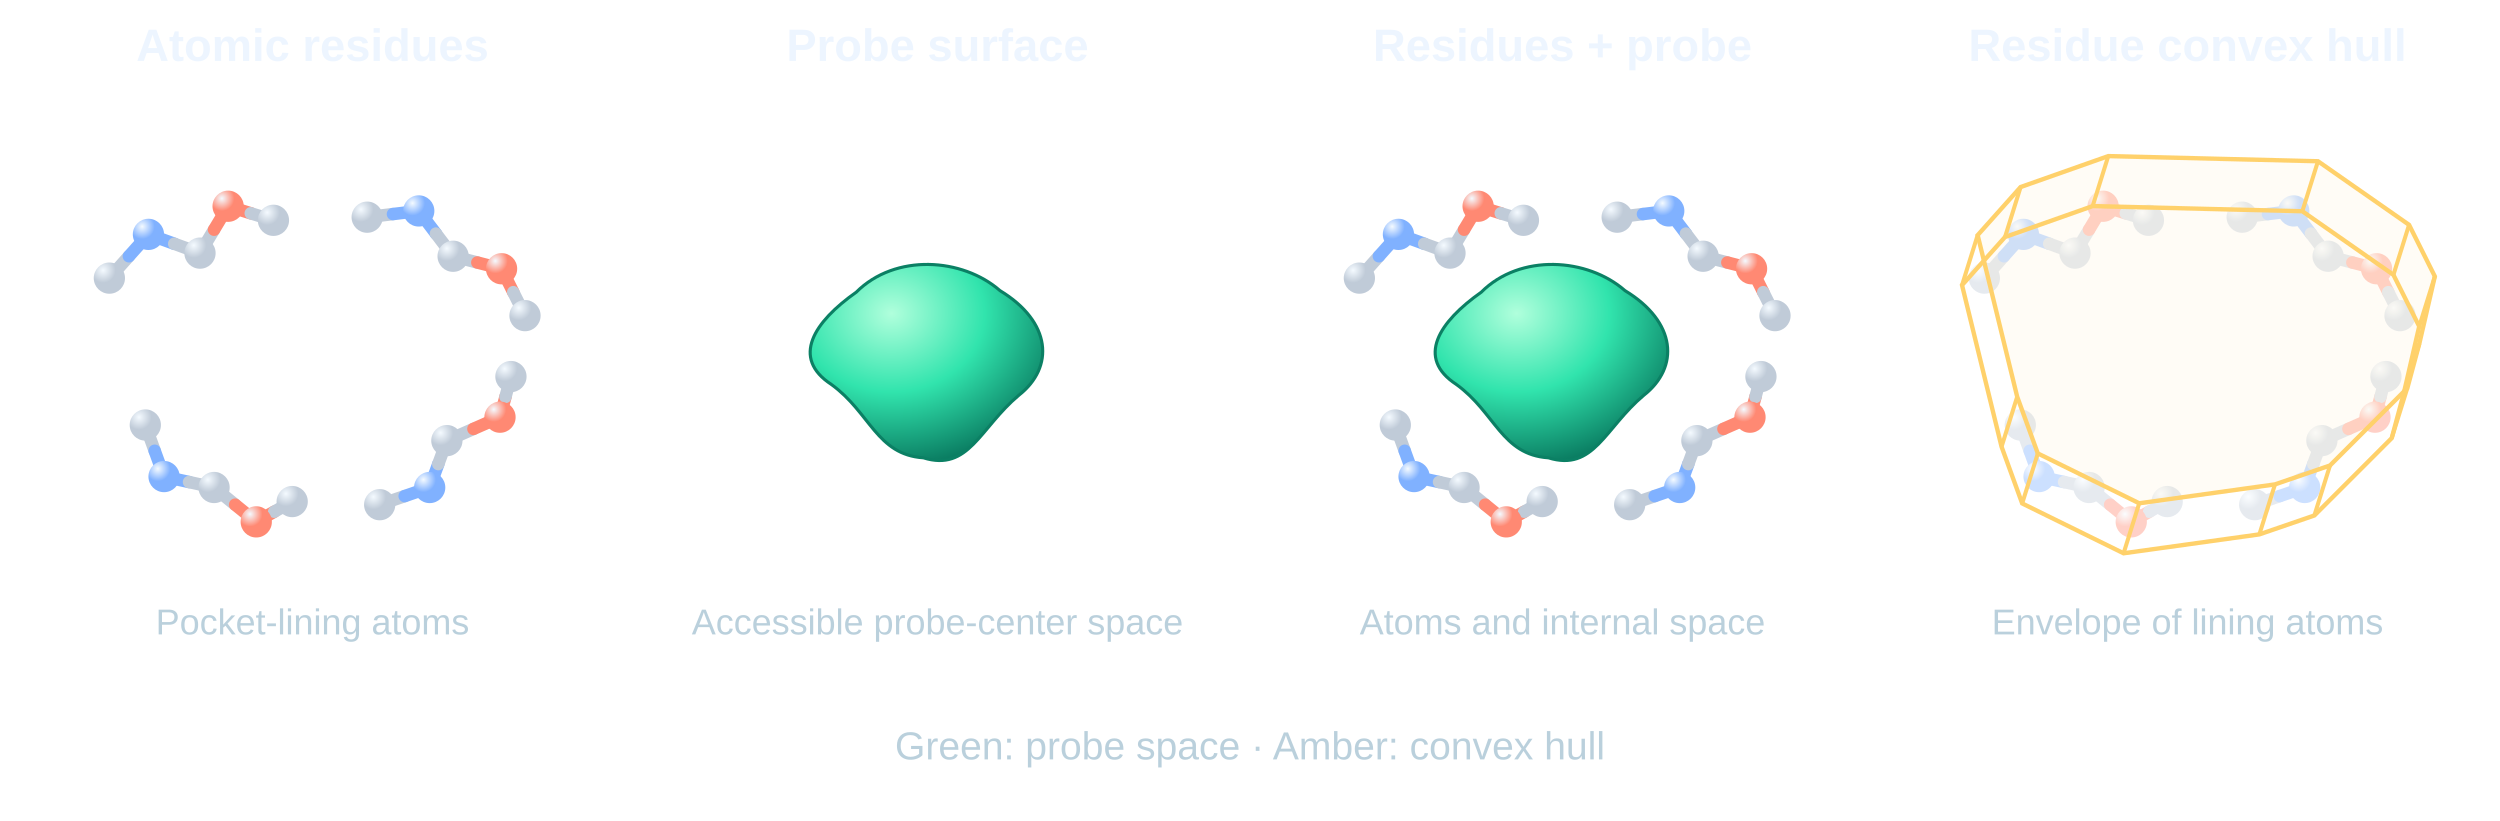
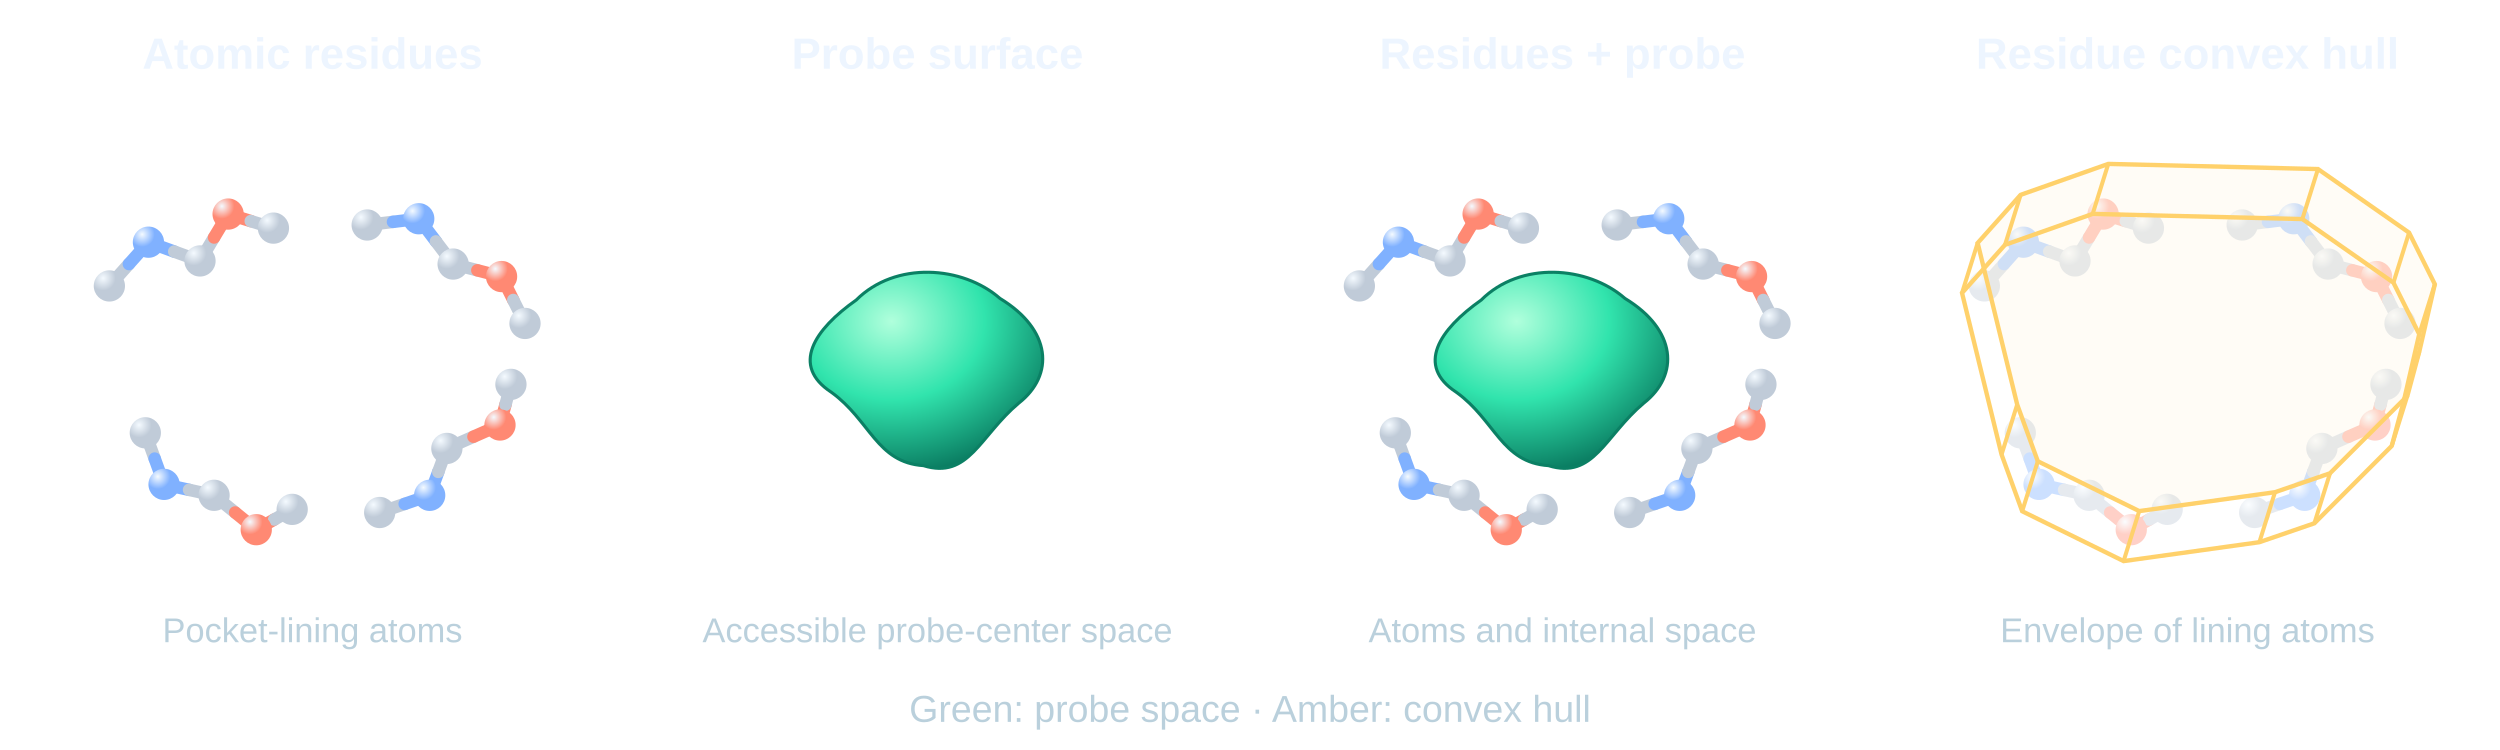
- <svg xmlns="http://www.w3.org/2000/svg" width="1600" height="525" viewBox="0 125 1600 525" role="img" aria-labelledby="title desc">
+ <svg xmlns="http://www.w3.org/2000/svg" width="1600" height="480" viewBox="0 120 1600 480" role="img" aria-labelledby="title desc">
  <defs>
    <radialGradient id="probe" cx="35%" cy="25%" r="80%">
      <stop offset="0" stop-color="#b0ffdc" />
      <stop offset="0.5" stop-color="#31e4ad" />
      <stop offset="1" stop-color="#08765d" />
    </radialGradient>
    <radialGradient id="atom0" cx="30%" cy="25%" r="80%">
      <stop offset="0" stop-color="#f4faff" />
      <stop offset="0.5" stop-color="#c0cbd8" />
      <stop offset="1" stop-color="#c0cbd8" />
    </radialGradient>
    <radialGradient id="atom1" cx="30%" cy="25%" r="80%">
      <stop offset="0" stop-color="#f4faff" />
      <stop offset="0.5" stop-color="#ff8973" />
      <stop offset="1" stop-color="#ff8973" />
    </radialGradient>
    <radialGradient id="atom2" cx="30%" cy="25%" r="80%">
      <stop offset="0" stop-color="#f4faff" />
      <stop offset="0.5" stop-color="#80b1ff" />
      <stop offset="1" stop-color="#80b1ff" />
    </radialGradient>
  </defs>
  <g font-family="Arial, Helvetica, sans-serif" text-anchor="middle" fill="#edf5ff">
-     <text x="200" y="164" font-size="29" font-weight="700">Atomic residues</text>
+     <text x="200" y="164" font-size="28" font-weight="700">Atomic residues</text>
    <g transform="translate(18 188)">
      <path d="M 52 115 L 64.5 101.0" stroke="#c0cbd8" stroke-width="8" stroke-linecap="round" fill="none" />
      <path d="M 64.5 101.0 L 77 87" stroke="#80b1ff" stroke-width="8" stroke-linecap="round" fill="none" />
      <path d="M 77 87 L 93.5 93.0" stroke="#80b1ff" stroke-width="8" stroke-linecap="round" fill="none" />
      <path d="M 93.5 93.0 L 110 99" stroke="#c0cbd8" stroke-width="8" stroke-linecap="round" fill="none" />
      <path d="M 110 99 L 119.0 84.0" stroke="#c0cbd8" stroke-width="8" stroke-linecap="round" fill="none" />
      <path d="M 119.0 84.0 L 128 69" stroke="#ff8973" stroke-width="8" stroke-linecap="round" fill="none" />
      <path d="M 128 69 L 142.5 73.5" stroke="#ff8973" stroke-width="8" stroke-linecap="round" fill="none" />
      <path d="M 142.5 73.5 L 157 78" stroke="#c0cbd8" stroke-width="8" stroke-linecap="round" fill="none" />
      <circle cx="52" cy="115" r="10" fill="url(#atom0)" />
      <circle cx="77" cy="87" r="10" fill="url(#atom2)" />
      <circle cx="110" cy="99" r="10" fill="url(#atom0)" />
      <circle cx="128" cy="69" r="10" fill="url(#atom1)" />
      <circle cx="157" cy="78" r="10" fill="url(#atom0)" />
      <path d="M 217 76 L 233.5 74.0" stroke="#c0cbd8" stroke-width="8" stroke-linecap="round" fill="none" />
      <path d="M 233.5 74.0 L 250 72" stroke="#80b1ff" stroke-width="8" stroke-linecap="round" fill="none" />
      <path d="M 250 72 L 261.0 86.5" stroke="#80b1ff" stroke-width="8" stroke-linecap="round" fill="none" />
      <path d="M 261.0 86.5 L 272 101" stroke="#c0cbd8" stroke-width="8" stroke-linecap="round" fill="none" />
      <path d="M 272 101 L 287.5 105.0" stroke="#c0cbd8" stroke-width="8" stroke-linecap="round" fill="none" />
      <path d="M 287.5 105.0 L 303 109" stroke="#ff8973" stroke-width="8" stroke-linecap="round" fill="none" />
      <path d="M 303 109 L 310.5 124.0" stroke="#ff8973" stroke-width="8" stroke-linecap="round" fill="none" />
      <path d="M 310.5 124.0 L 318 139" stroke="#c0cbd8" stroke-width="8" stroke-linecap="round" fill="none" />
      <circle cx="217" cy="76" r="10" fill="url(#atom0)" />
      <circle cx="250" cy="72" r="10" fill="url(#atom2)" />
      <circle cx="272" cy="101" r="10" fill="url(#atom0)" />
      <circle cx="303" cy="109" r="10" fill="url(#atom1)" />
      <circle cx="318" cy="139" r="10" fill="url(#atom0)" />
      <path d="M 75 209 L 81.0 225.5" stroke="#c0cbd8" stroke-width="8" stroke-linecap="round" fill="none" />
      <path d="M 81.0 225.5 L 87 242" stroke="#80b1ff" stroke-width="8" stroke-linecap="round" fill="none" />
      <path d="M 87 242 L 103.0 245.5" stroke="#80b1ff" stroke-width="8" stroke-linecap="round" fill="none" />
      <path d="M 103.0 245.5 L 119 249" stroke="#c0cbd8" stroke-width="8" stroke-linecap="round" fill="none" />
      <path d="M 119 249 L 132.5 260.0" stroke="#c0cbd8" stroke-width="8" stroke-linecap="round" fill="none" />
      <path d="M 132.5 260.0 L 146 271" stroke="#ff8973" stroke-width="8" stroke-linecap="round" fill="none" />
      <path d="M 146 271 L 157.5 264.5" stroke="#ff8973" stroke-width="8" stroke-linecap="round" fill="none" />
      <path d="M 157.5 264.5 L 169 258" stroke="#c0cbd8" stroke-width="8" stroke-linecap="round" fill="none" />
      <circle cx="75" cy="209" r="10" fill="url(#atom0)" />
      <circle cx="87" cy="242" r="10" fill="url(#atom2)" />
      <circle cx="119" cy="249" r="10" fill="url(#atom0)" />
      <circle cx="146" cy="271" r="10" fill="url(#atom1)" />
      <circle cx="169" cy="258" r="10" fill="url(#atom0)" />
      <path d="M 225 260 L 241.0 254.5" stroke="#c0cbd8" stroke-width="8" stroke-linecap="round" fill="none" />
      <path d="M 241.0 254.5 L 257 249" stroke="#80b1ff" stroke-width="8" stroke-linecap="round" fill="none" />
      <path d="M 257 249 L 262.5 234.0" stroke="#80b1ff" stroke-width="8" stroke-linecap="round" fill="none" />
      <path d="M 262.5 234.0 L 268 219" stroke="#c0cbd8" stroke-width="8" stroke-linecap="round" fill="none" />
      <path d="M 268 219 L 285.0 211.5" stroke="#c0cbd8" stroke-width="8" stroke-linecap="round" fill="none" />
      <path d="M 285.0 211.5 L 302 204" stroke="#ff8973" stroke-width="8" stroke-linecap="round" fill="none" />
      <path d="M 302 204 L 305.5 191.0" stroke="#ff8973" stroke-width="8" stroke-linecap="round" fill="none" />
      <path d="M 305.5 191.0 L 309 178" stroke="#c0cbd8" stroke-width="8" stroke-linecap="round" fill="none" />
      <circle cx="225" cy="260" r="10" fill="url(#atom0)" />
      <circle cx="257" cy="249" r="10" fill="url(#atom2)" />
      <circle cx="268" cy="219" r="10" fill="url(#atom0)" />
      <circle cx="302" cy="204" r="10" fill="url(#atom1)" />
      <circle cx="309" cy="178" r="10" fill="url(#atom0)" />
    </g>
-     <text x="200" y="531" font-size="23" fill="#bad0dc">Pocket-lining atoms</text>
-     <text x="600" y="164" font-size="29" font-weight="700">Probe surface</text>
+     <text x="200" y="531" font-size="22" fill="#bad0dc">Pocket-lining atoms</text>
+     <text x="600" y="164" font-size="28" font-weight="700">Probe surface</text>
    <g transform="translate(418 188)">
      <path d="M 130 124 C 155 99 198 102 222 123 C 255 143 257 172 234 190 C 209 211 202 239 173 230 C 143 228 139 201 114 183 C 88 166 103 143 130 124 Z" fill="url(#probe)" stroke="#0b8064" stroke-width="2" />
    </g>
-     <text x="600" y="531" font-size="23" fill="#bad0dc">Accessible probe-center space</text>
-     <text x="1000" y="164" font-size="29" font-weight="700">Residues + probe</text>
+     <text x="600" y="531" font-size="22" fill="#bad0dc">Accessible probe-center space</text>
+     <text x="1000" y="164" font-size="28" font-weight="700">Residues + probe</text>
    <g transform="translate(818 188)">
      <path d="M 130 124 C 155 99 198 102 222 123 C 255 143 257 172 234 190 C 209 211 202 239 173 230 C 143 228 139 201 114 183 C 88 166 103 143 130 124 Z" fill="url(#probe)" stroke="#0b8064" stroke-width="2" />
      <path d="M 52 115 L 64.5 101.0" stroke="#c0cbd8" stroke-width="8" stroke-linecap="round" fill="none" />
      <path d="M 64.5 101.0 L 77 87" stroke="#80b1ff" stroke-width="8" stroke-linecap="round" fill="none" />
      <path d="M 77 87 L 93.5 93.0" stroke="#80b1ff" stroke-width="8" stroke-linecap="round" fill="none" />
      <path d="M 93.5 93.0 L 110 99" stroke="#c0cbd8" stroke-width="8" stroke-linecap="round" fill="none" />
      <path d="M 110 99 L 119.0 84.0" stroke="#c0cbd8" stroke-width="8" stroke-linecap="round" fill="none" />
      <path d="M 119.0 84.0 L 128 69" stroke="#ff8973" stroke-width="8" stroke-linecap="round" fill="none" />
      <path d="M 128 69 L 142.5 73.5" stroke="#ff8973" stroke-width="8" stroke-linecap="round" fill="none" />
      <path d="M 142.5 73.5 L 157 78" stroke="#c0cbd8" stroke-width="8" stroke-linecap="round" fill="none" />
      <circle cx="52" cy="115" r="10" fill="url(#atom0)" />
      <circle cx="77" cy="87" r="10" fill="url(#atom2)" />
      <circle cx="110" cy="99" r="10" fill="url(#atom0)" />
      <circle cx="128" cy="69" r="10" fill="url(#atom1)" />
      <circle cx="157" cy="78" r="10" fill="url(#atom0)" />
      <path d="M 217 76 L 233.5 74.0" stroke="#c0cbd8" stroke-width="8" stroke-linecap="round" fill="none" />
      <path d="M 233.5 74.0 L 250 72" stroke="#80b1ff" stroke-width="8" stroke-linecap="round" fill="none" />
      <path d="M 250 72 L 261.0 86.5" stroke="#80b1ff" stroke-width="8" stroke-linecap="round" fill="none" />
      <path d="M 261.0 86.5 L 272 101" stroke="#c0cbd8" stroke-width="8" stroke-linecap="round" fill="none" />
      <path d="M 272 101 L 287.5 105.0" stroke="#c0cbd8" stroke-width="8" stroke-linecap="round" fill="none" />
      <path d="M 287.5 105.0 L 303 109" stroke="#ff8973" stroke-width="8" stroke-linecap="round" fill="none" />
      <path d="M 303 109 L 310.5 124.0" stroke="#ff8973" stroke-width="8" stroke-linecap="round" fill="none" />
      <path d="M 310.5 124.0 L 318 139" stroke="#c0cbd8" stroke-width="8" stroke-linecap="round" fill="none" />
      <circle cx="217" cy="76" r="10" fill="url(#atom0)" />
      <circle cx="250" cy="72" r="10" fill="url(#atom2)" />
      <circle cx="272" cy="101" r="10" fill="url(#atom0)" />
      <circle cx="303" cy="109" r="10" fill="url(#atom1)" />
      <circle cx="318" cy="139" r="10" fill="url(#atom0)" />
      <path d="M 75 209 L 81.0 225.5" stroke="#c0cbd8" stroke-width="8" stroke-linecap="round" fill="none" />
      <path d="M 81.0 225.5 L 87 242" stroke="#80b1ff" stroke-width="8" stroke-linecap="round" fill="none" />
      <path d="M 87 242 L 103.0 245.5" stroke="#80b1ff" stroke-width="8" stroke-linecap="round" fill="none" />
      <path d="M 103.0 245.5 L 119 249" stroke="#c0cbd8" stroke-width="8" stroke-linecap="round" fill="none" />
      <path d="M 119 249 L 132.5 260.0" stroke="#c0cbd8" stroke-width="8" stroke-linecap="round" fill="none" />
      <path d="M 132.5 260.0 L 146 271" stroke="#ff8973" stroke-width="8" stroke-linecap="round" fill="none" />
      <path d="M 146 271 L 157.5 264.5" stroke="#ff8973" stroke-width="8" stroke-linecap="round" fill="none" />
      <path d="M 157.5 264.5 L 169 258" stroke="#c0cbd8" stroke-width="8" stroke-linecap="round" fill="none" />
      <circle cx="75" cy="209" r="10" fill="url(#atom0)" />
      <circle cx="87" cy="242" r="10" fill="url(#atom2)" />
      <circle cx="119" cy="249" r="10" fill="url(#atom0)" />
      <circle cx="146" cy="271" r="10" fill="url(#atom1)" />
      <circle cx="169" cy="258" r="10" fill="url(#atom0)" />
      <path d="M 225 260 L 241.0 254.5" stroke="#c0cbd8" stroke-width="8" stroke-linecap="round" fill="none" />
      <path d="M 241.0 254.5 L 257 249" stroke="#80b1ff" stroke-width="8" stroke-linecap="round" fill="none" />
      <path d="M 257 249 L 262.5 234.0" stroke="#80b1ff" stroke-width="8" stroke-linecap="round" fill="none" />
      <path d="M 262.5 234.0 L 268 219" stroke="#c0cbd8" stroke-width="8" stroke-linecap="round" fill="none" />
      <path d="M 268 219 L 285.0 211.5" stroke="#c0cbd8" stroke-width="8" stroke-linecap="round" fill="none" />
      <path d="M 285.0 211.5 L 302 204" stroke="#ff8973" stroke-width="8" stroke-linecap="round" fill="none" />
      <path d="M 302 204 L 305.5 191.0" stroke="#ff8973" stroke-width="8" stroke-linecap="round" fill="none" />
      <path d="M 305.5 191.0 L 309 178" stroke="#c0cbd8" stroke-width="8" stroke-linecap="round" fill="none" />
      <circle cx="225" cy="260" r="10" fill="url(#atom0)" />
      <circle cx="257" cy="249" r="10" fill="url(#atom2)" />
      <circle cx="268" cy="219" r="10" fill="url(#atom0)" />
      <circle cx="302" cy="204" r="10" fill="url(#atom1)" />
      <circle cx="309" cy="178" r="10" fill="url(#atom0)" />
    </g>
-     <text x="1000" y="531" font-size="23" fill="#bad0dc">Atoms and internal space</text>
-     <text x="1400" y="164" font-size="29" font-weight="700">Residue convex hull</text>
+     <text x="1000" y="531" font-size="22" fill="#bad0dc">Atoms and internal space</text>
+     <text x="1400" y="164" font-size="28" font-weight="700">Residue convex hull</text>
    <g transform="translate(1218 188)">
      <g opacity="0.4">
        <path d="M 52 115 L 64.5 101.0" stroke="#c0cbd8" stroke-width="8" stroke-linecap="round" fill="none" />
        <path d="M 64.5 101.0 L 77 87" stroke="#80b1ff" stroke-width="8" stroke-linecap="round" fill="none" />
        <path d="M 77 87 L 93.5 93.0" stroke="#80b1ff" stroke-width="8" stroke-linecap="round" fill="none" />
        <path d="M 93.5 93.0 L 110 99" stroke="#c0cbd8" stroke-width="8" stroke-linecap="round" fill="none" />
        <path d="M 110 99 L 119.0 84.0" stroke="#c0cbd8" stroke-width="8" stroke-linecap="round" fill="none" />
        <path d="M 119.0 84.0 L 128 69" stroke="#ff8973" stroke-width="8" stroke-linecap="round" fill="none" />
        <path d="M 128 69 L 142.5 73.5" stroke="#ff8973" stroke-width="8" stroke-linecap="round" fill="none" />
        <path d="M 142.5 73.5 L 157 78" stroke="#c0cbd8" stroke-width="8" stroke-linecap="round" fill="none" />
        <circle cx="52" cy="115" r="10" fill="url(#atom0)" />
        <circle cx="77" cy="87" r="10" fill="url(#atom2)" />
        <circle cx="110" cy="99" r="10" fill="url(#atom0)" />
        <circle cx="128" cy="69" r="10" fill="url(#atom1)" />
        <circle cx="157" cy="78" r="10" fill="url(#atom0)" />
        <path d="M 217 76 L 233.5 74.0" stroke="#c0cbd8" stroke-width="8" stroke-linecap="round" fill="none" />
        <path d="M 233.5 74.0 L 250 72" stroke="#80b1ff" stroke-width="8" stroke-linecap="round" fill="none" />
        <path d="M 250 72 L 261.0 86.5" stroke="#80b1ff" stroke-width="8" stroke-linecap="round" fill="none" />
        <path d="M 261.0 86.5 L 272 101" stroke="#c0cbd8" stroke-width="8" stroke-linecap="round" fill="none" />
        <path d="M 272 101 L 287.5 105.0" stroke="#c0cbd8" stroke-width="8" stroke-linecap="round" fill="none" />
        <path d="M 287.5 105.0 L 303 109" stroke="#ff8973" stroke-width="8" stroke-linecap="round" fill="none" />
        <path d="M 303 109 L 310.5 124.0" stroke="#ff8973" stroke-width="8" stroke-linecap="round" fill="none" />
        <path d="M 310.5 124.0 L 318 139" stroke="#c0cbd8" stroke-width="8" stroke-linecap="round" fill="none" />
        <circle cx="217" cy="76" r="10" fill="url(#atom0)" />
        <circle cx="250" cy="72" r="10" fill="url(#atom2)" />
        <circle cx="272" cy="101" r="10" fill="url(#atom0)" />
        <circle cx="303" cy="109" r="10" fill="url(#atom1)" />
        <circle cx="318" cy="139" r="10" fill="url(#atom0)" />
        <path d="M 75 209 L 81.0 225.5" stroke="#c0cbd8" stroke-width="8" stroke-linecap="round" fill="none" />
        <path d="M 81.0 225.5 L 87 242" stroke="#80b1ff" stroke-width="8" stroke-linecap="round" fill="none" />
        <path d="M 87 242 L 103.0 245.5" stroke="#80b1ff" stroke-width="8" stroke-linecap="round" fill="none" />
        <path d="M 103.0 245.5 L 119 249" stroke="#c0cbd8" stroke-width="8" stroke-linecap="round" fill="none" />
        <path d="M 119 249 L 132.5 260.0" stroke="#c0cbd8" stroke-width="8" stroke-linecap="round" fill="none" />
        <path d="M 132.5 260.0 L 146 271" stroke="#ff8973" stroke-width="8" stroke-linecap="round" fill="none" />
        <path d="M 146 271 L 157.5 264.5" stroke="#ff8973" stroke-width="8" stroke-linecap="round" fill="none" />
        <path d="M 157.5 264.5 L 169 258" stroke="#c0cbd8" stroke-width="8" stroke-linecap="round" fill="none" />
        <circle cx="75" cy="209" r="10" fill="url(#atom0)" />
        <circle cx="87" cy="242" r="10" fill="url(#atom2)" />
        <circle cx="119" cy="249" r="10" fill="url(#atom0)" />
        <circle cx="146" cy="271" r="10" fill="url(#atom1)" />
        <circle cx="169" cy="258" r="10" fill="url(#atom0)" />
        <path d="M 225 260 L 241.0 254.5" stroke="#c0cbd8" stroke-width="8" stroke-linecap="round" fill="none" />
        <path d="M 241.0 254.5 L 257 249" stroke="#80b1ff" stroke-width="8" stroke-linecap="round" fill="none" />
        <path d="M 257 249 L 262.5 234.0" stroke="#80b1ff" stroke-width="8" stroke-linecap="round" fill="none" />
        <path d="M 262.5 234.0 L 268 219" stroke="#c0cbd8" stroke-width="8" stroke-linecap="round" fill="none" />
        <path d="M 268 219 L 285.0 211.5" stroke="#c0cbd8" stroke-width="8" stroke-linecap="round" fill="none" />
        <path d="M 285.0 211.5 L 302 204" stroke="#ff8973" stroke-width="8" stroke-linecap="round" fill="none" />
        <path d="M 302 204 L 305.5 191.0" stroke="#ff8973" stroke-width="8" stroke-linecap="round" fill="none" />
        <path d="M 305.5 191.0 L 309 178" stroke="#c0cbd8" stroke-width="8" stroke-linecap="round" fill="none" />
        <circle cx="225" cy="260" r="10" fill="url(#atom0)" />
        <circle cx="257" cy="249" r="10" fill="url(#atom2)" />
        <circle cx="268" cy="219" r="10" fill="url(#atom0)" />
        <circle cx="302" cy="204" r="10" fill="url(#atom1)" />
        <circle cx="309" cy="178" r="10" fill="url(#atom0)" />
      </g>
      <polygon points="151.1,259.1 86.2,227.2 73.0,190.9 47.7,87.5 75.2,56.7 131.3,36.9 265.5,40.2 323.8,80.9 340.3,113.9 330.4,156.8 322.7,185.4 273.2,234.9 238.0,247.0" fill="#ffd16b" fill-opacity="0.055" stroke="#ffd16b" stroke-width="2.8" />
      <polygon points="141.1,291.1 76.2,259.2 63.0,222.9 37.7,119.5 65.2,88.7 121.3,68.9 255.5,72.2 313.8,112.9 330.3,145.9 320.4,188.8 312.7,217.4 263.2,266.9 228.0,279.0" fill="none" stroke="#ffd16b" stroke-width="2.8" />
      <path d="M 151.1 259.1 L 141.1 291.1" stroke="#ffd16b" stroke-width="2.6" />
      <path d="M 86.2 227.2 L 76.2 259.2" stroke="#ffd16b" stroke-width="2.6" />
      <path d="M 73.0 190.9 L 63.0 222.9" stroke="#ffd16b" stroke-width="2.6" />
      <path d="M 47.7 87.5 L 37.7 119.5" stroke="#ffd16b" stroke-width="2.6" />
      <path d="M 75.2 56.7 L 65.2 88.7" stroke="#ffd16b" stroke-width="2.6" />
      <path d="M 131.3 36.9 L 121.3 68.9" stroke="#ffd16b" stroke-width="2.6" />
      <path d="M 265.5 40.2 L 255.5 72.2" stroke="#ffd16b" stroke-width="2.6" />
      <path d="M 323.8 80.9 L 313.8 112.9" stroke="#ffd16b" stroke-width="2.6" />
      <path d="M 340.3 113.9 L 330.3 145.9" stroke="#ffd16b" stroke-width="2.6" />
      <path d="M 330.4 156.8 L 320.4 188.8" stroke="#ffd16b" stroke-width="2.6" />
      <path d="M 322.7 185.4 L 312.7 217.4" stroke="#ffd16b" stroke-width="2.6" />
      <path d="M 273.2 234.9 L 263.2 266.9" stroke="#ffd16b" stroke-width="2.6" />
      <path d="M 238.0 247.0 L 228.0 279.0" stroke="#ffd16b" stroke-width="2.6" />
    </g>
-     <text x="1400" y="531" font-size="23" fill="#bad0dc">Envelope of lining atoms</text>
-     <text x="800" y="611" font-size="25" fill="#bad0dc">Green: probe space     ·     Amber: convex hull</text>
+     <text x="1400" y="531" font-size="22" fill="#bad0dc">Envelope of lining atoms</text>
+     <text x="800" y="582" font-size="24" fill="#bad0dc">Green: probe space     ·     Amber: convex hull</text>
  </g>
</svg>
